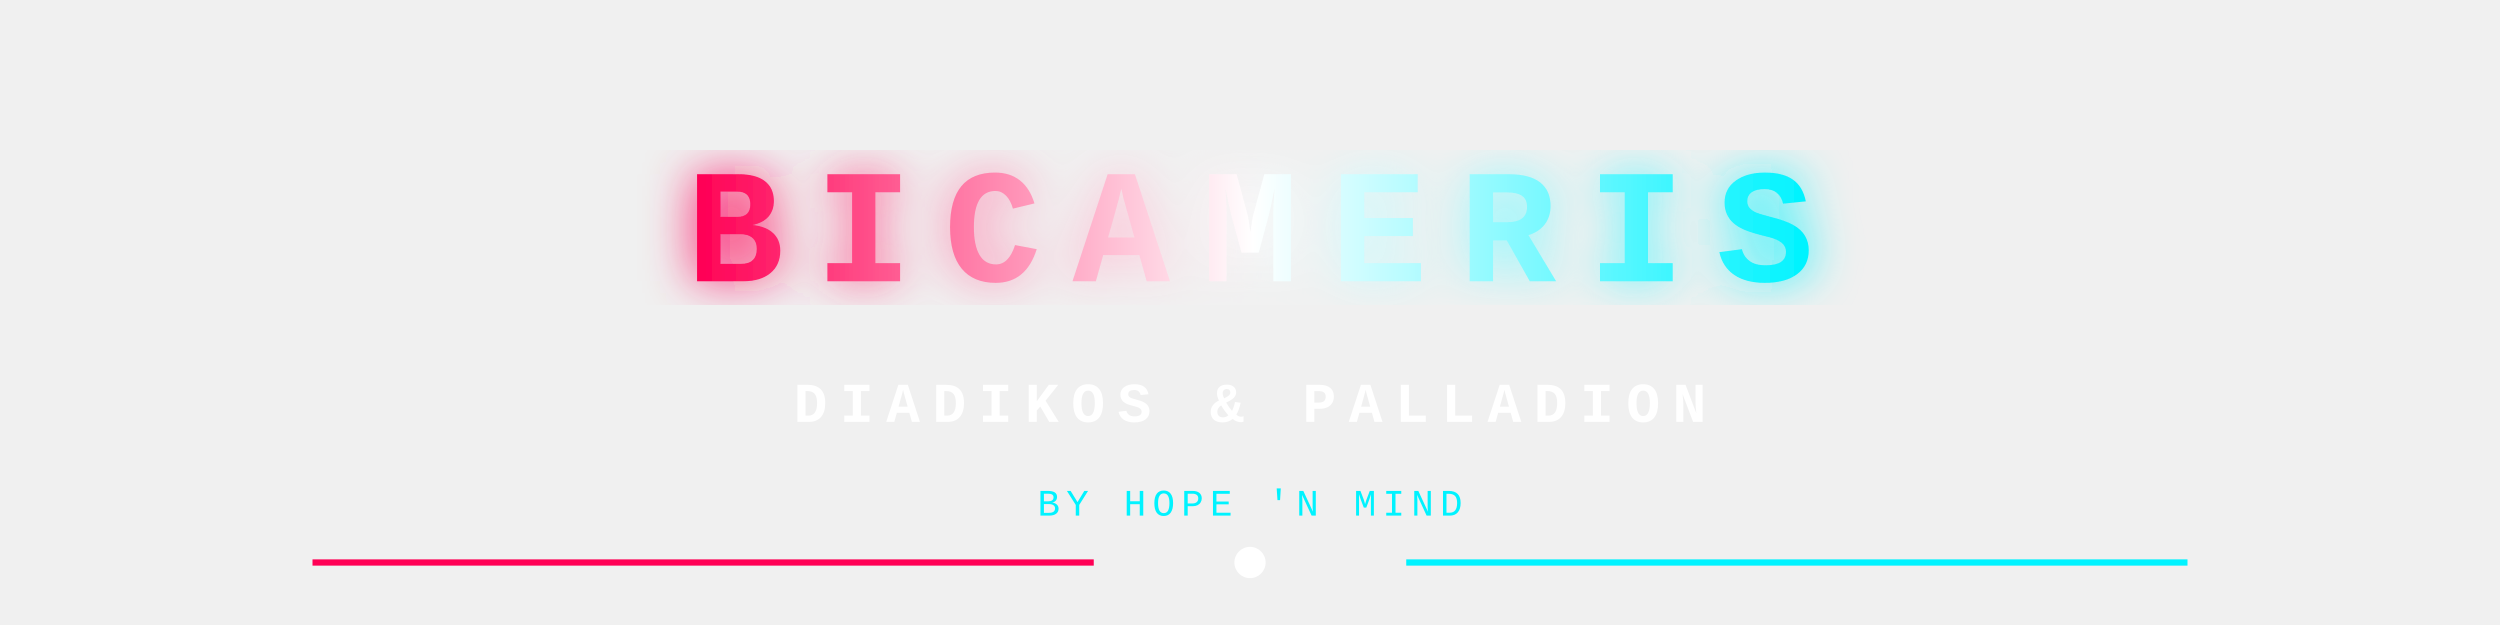
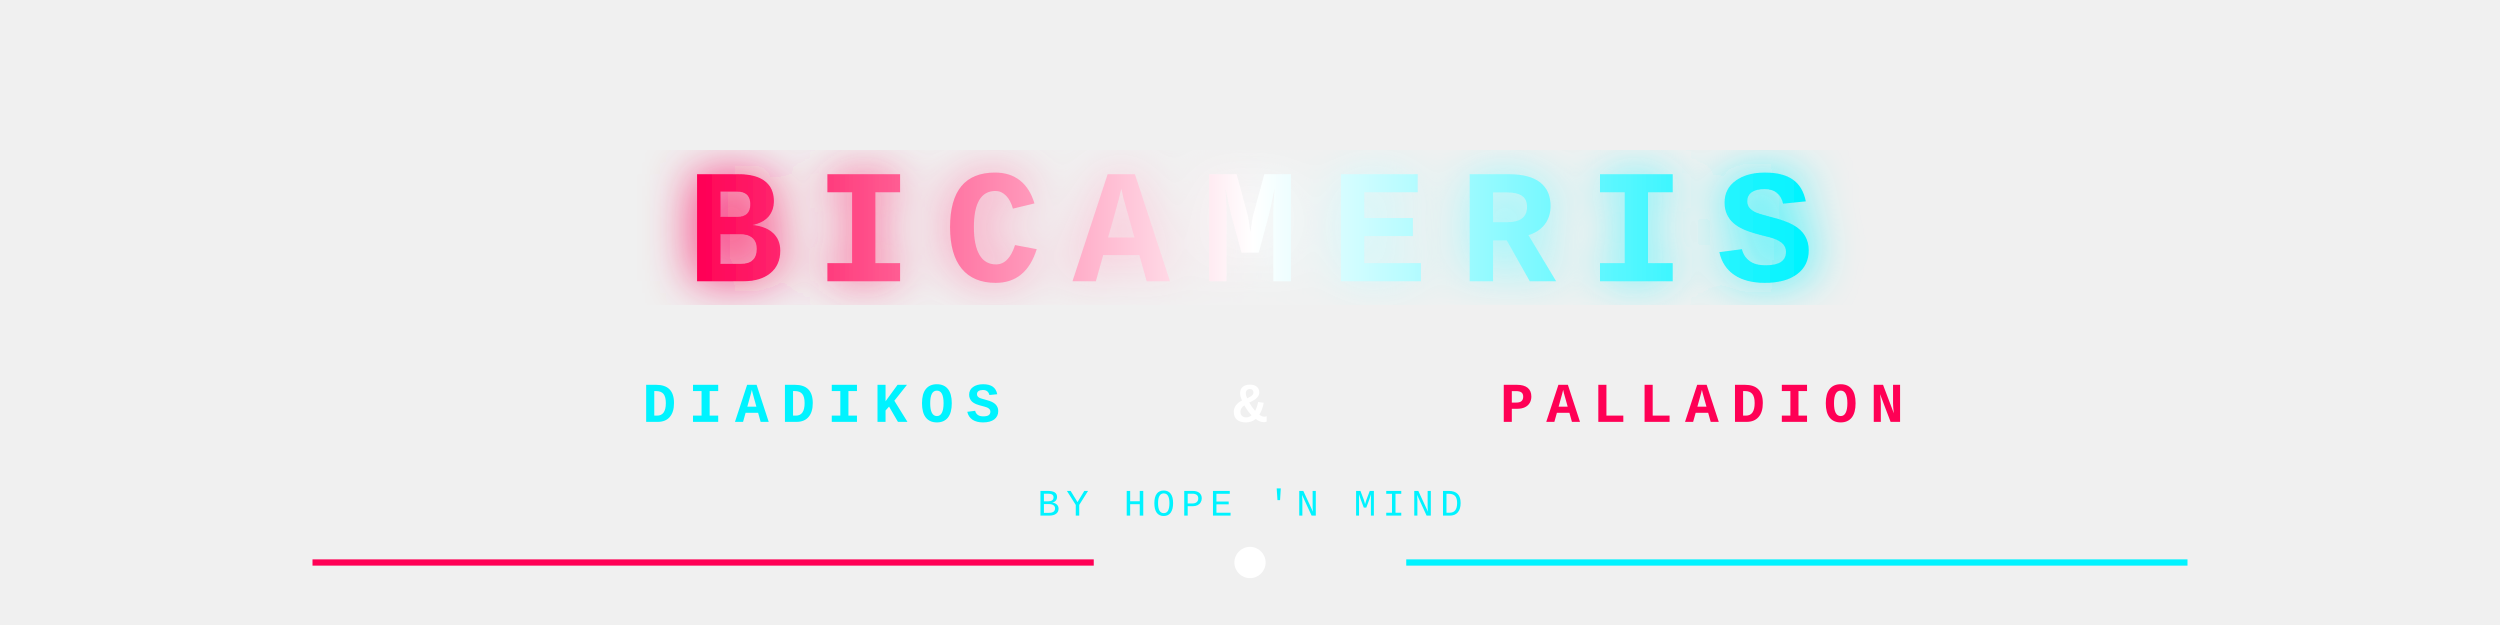
<svg xmlns="http://www.w3.org/2000/svg" viewBox="0 0 800 200" width="100%" height="100%" style="background:#0b0f19; font-family:'Courier New', monospace;">
  <defs>
    <linearGradient id="bicam-grad" x1="0%" y1="0%" x2="100%" y2="0%">
      <stop offset="0%" stop-color="#ff0055" />
      <stop offset="50%" stop-color="#ffffff" />
      <stop offset="100%" stop-color="#00f3ff" />
    </linearGradient>
    <filter id="glow" x="-20%" y="-20%" width="140%" height="140%">
      <feGaussianBlur stdDeviation="8" result="blur" />
      <feMerge>
        <feMergeNode in="blur" />
        <feMergeNode in="SourceGraphic" />
      </feMerge>
    </filter>
  </defs>
  <text x="400" y="90" fill="url(#bicam-grad)" font-size="52" font-weight="900" text-anchor="middle" letter-spacing="10" filter="url(#glow)">BICAMERIS</text>
-   <text x="400" y="135" fill="#ffffff" font-size="18" text-anchor="middle" font-weight="bold" letter-spacing="4">DIADIKOS &amp; PALLADION</text>
+   <text x="320" y="135" fill="#00f3ff" font-size="18" text-anchor="end" font-weight="bold" letter-spacing="4">DIADIKOS</text>
+   <text x="400" y="135" fill="#ffffff" font-size="18" text-anchor="middle" font-weight="bold" letter-spacing="2">&amp;</text>
+   <text x="480" y="135" fill="#ff0055" font-size="18" text-anchor="start" font-weight="bold" letter-spacing="4">PALLADION</text>
  <text x="400" y="165" fill="#00f3ff" font-size="12" text-anchor="middle" letter-spacing="2">BY HOPE 'N MIND</text>
  <line x1="100" y1="180" x2="350" y2="180" stroke="#ff0055" stroke-width="2" />
  <circle cx="400" cy="180" r="5" fill="#ffffff" />
  <line x1="450" y1="180" x2="700" y2="180" stroke="#00f3ff" stroke-width="2" />
</svg>
